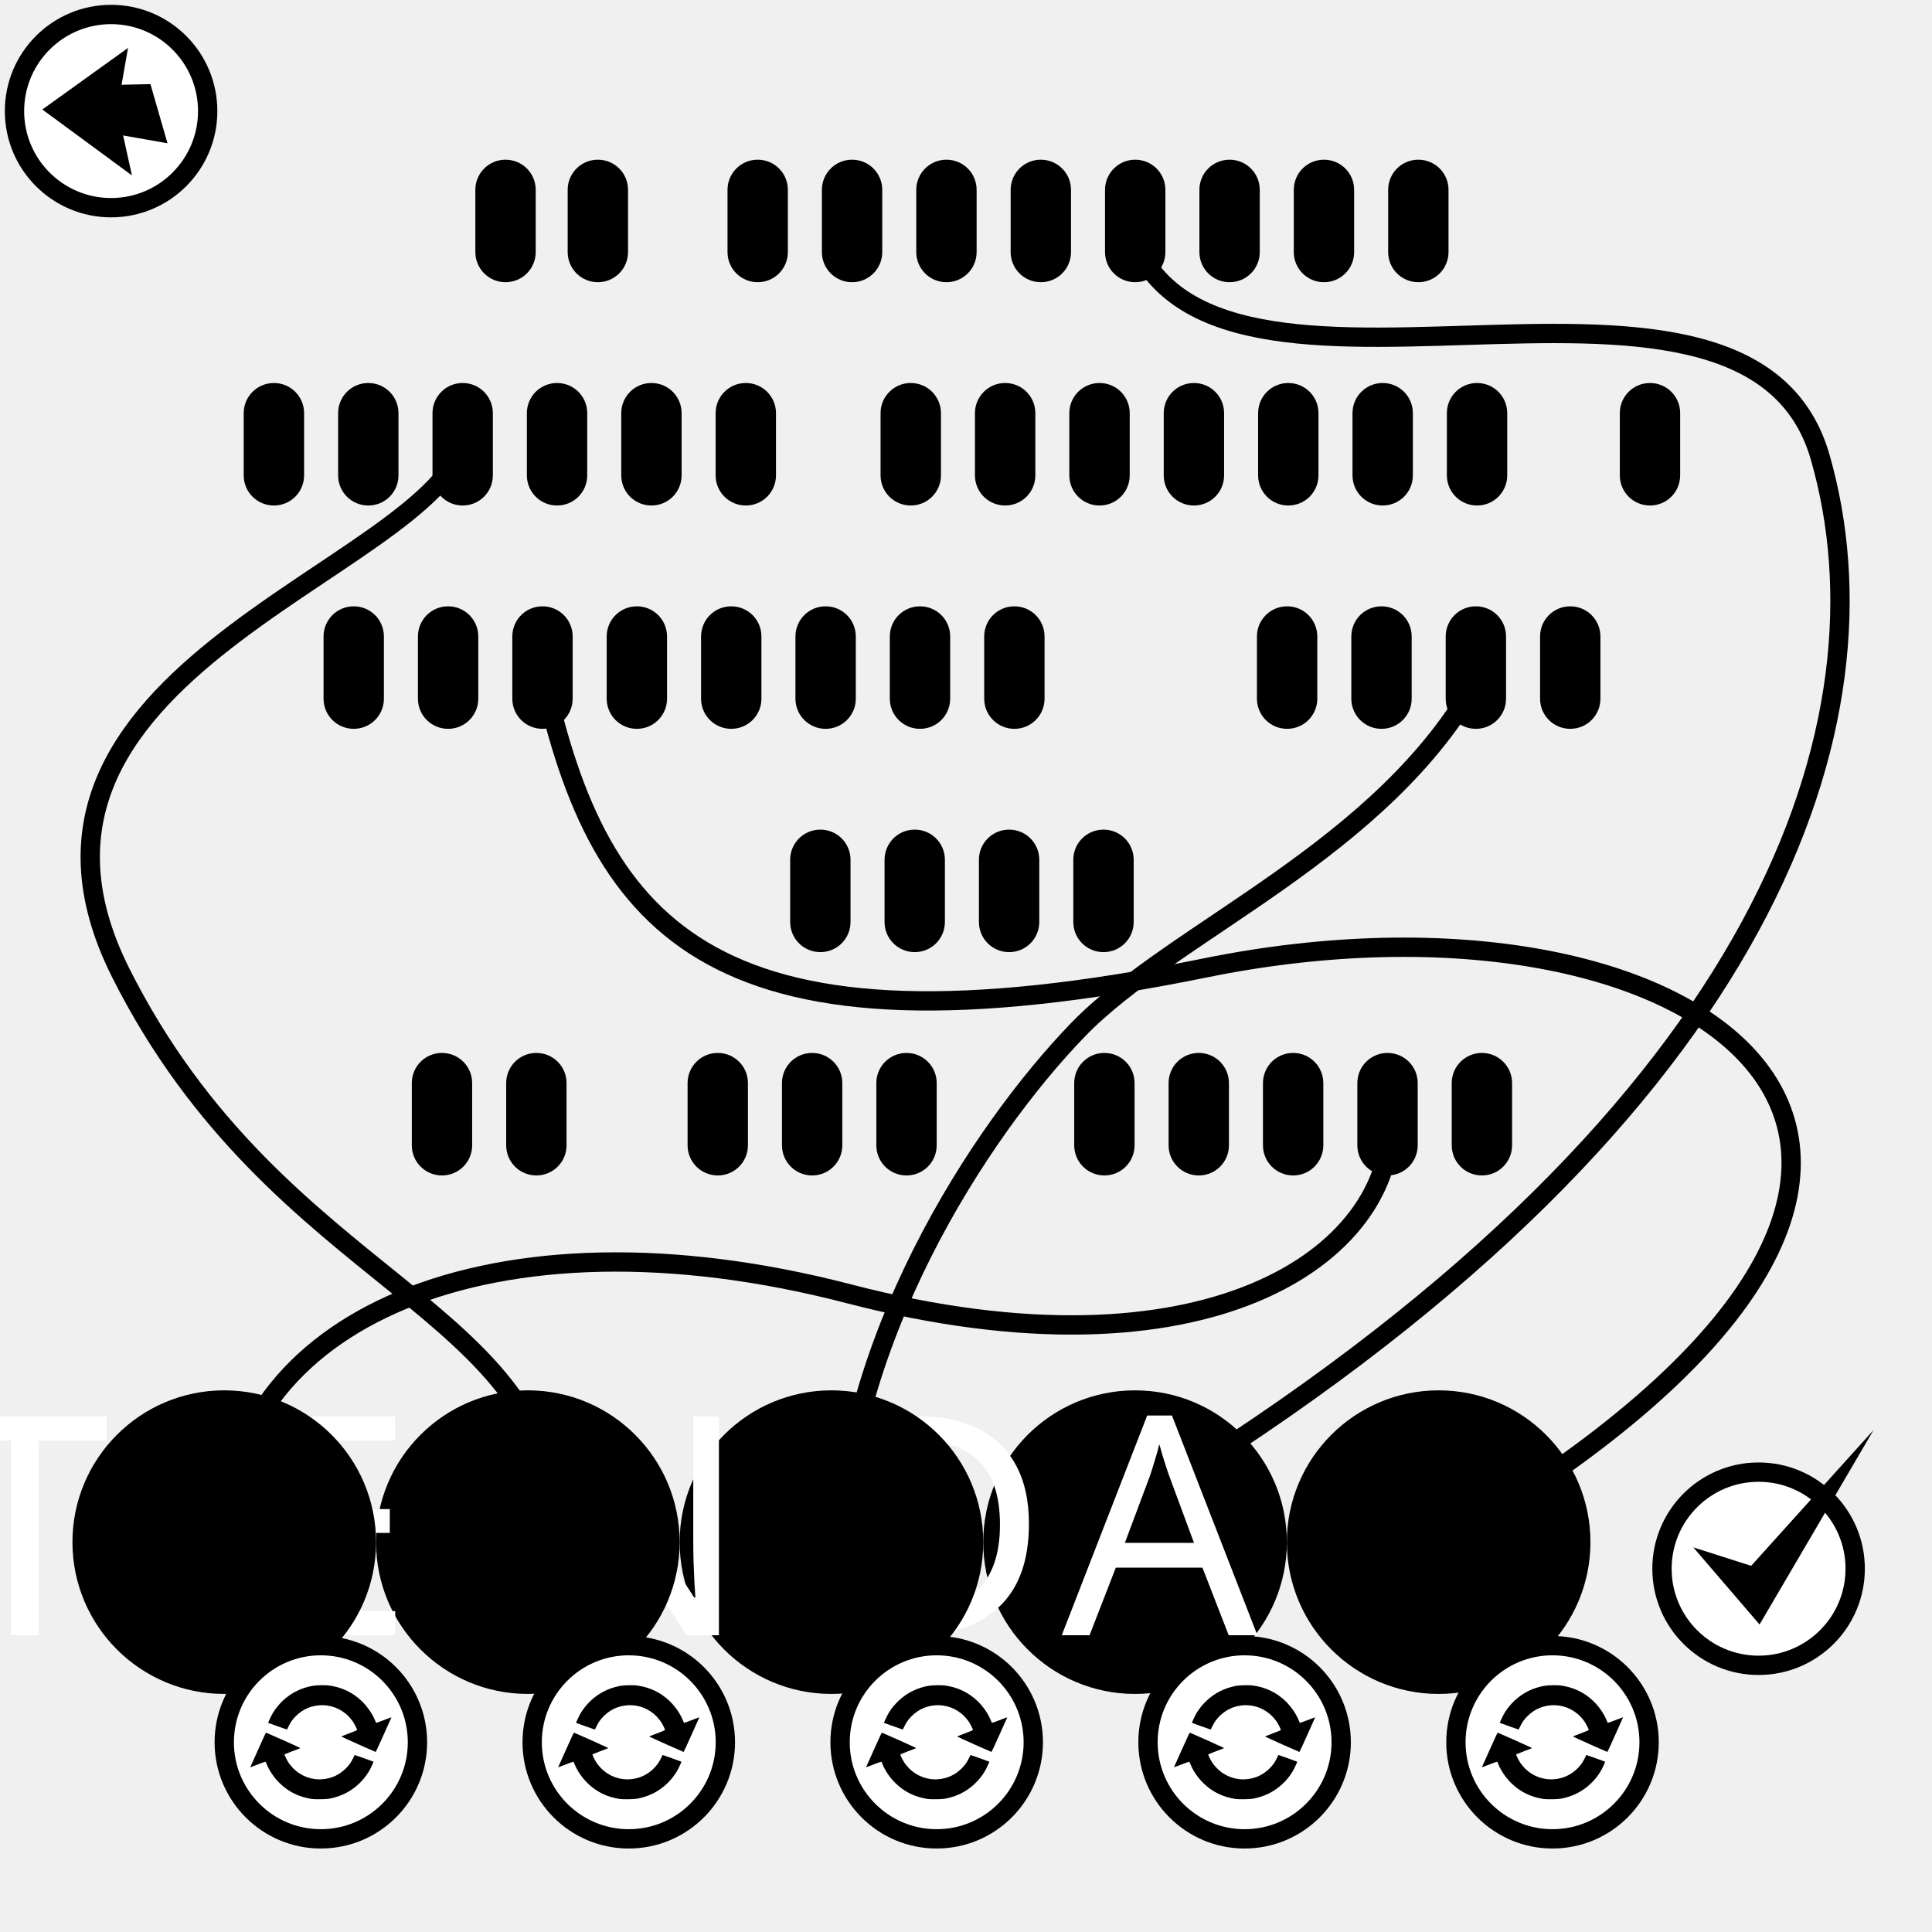
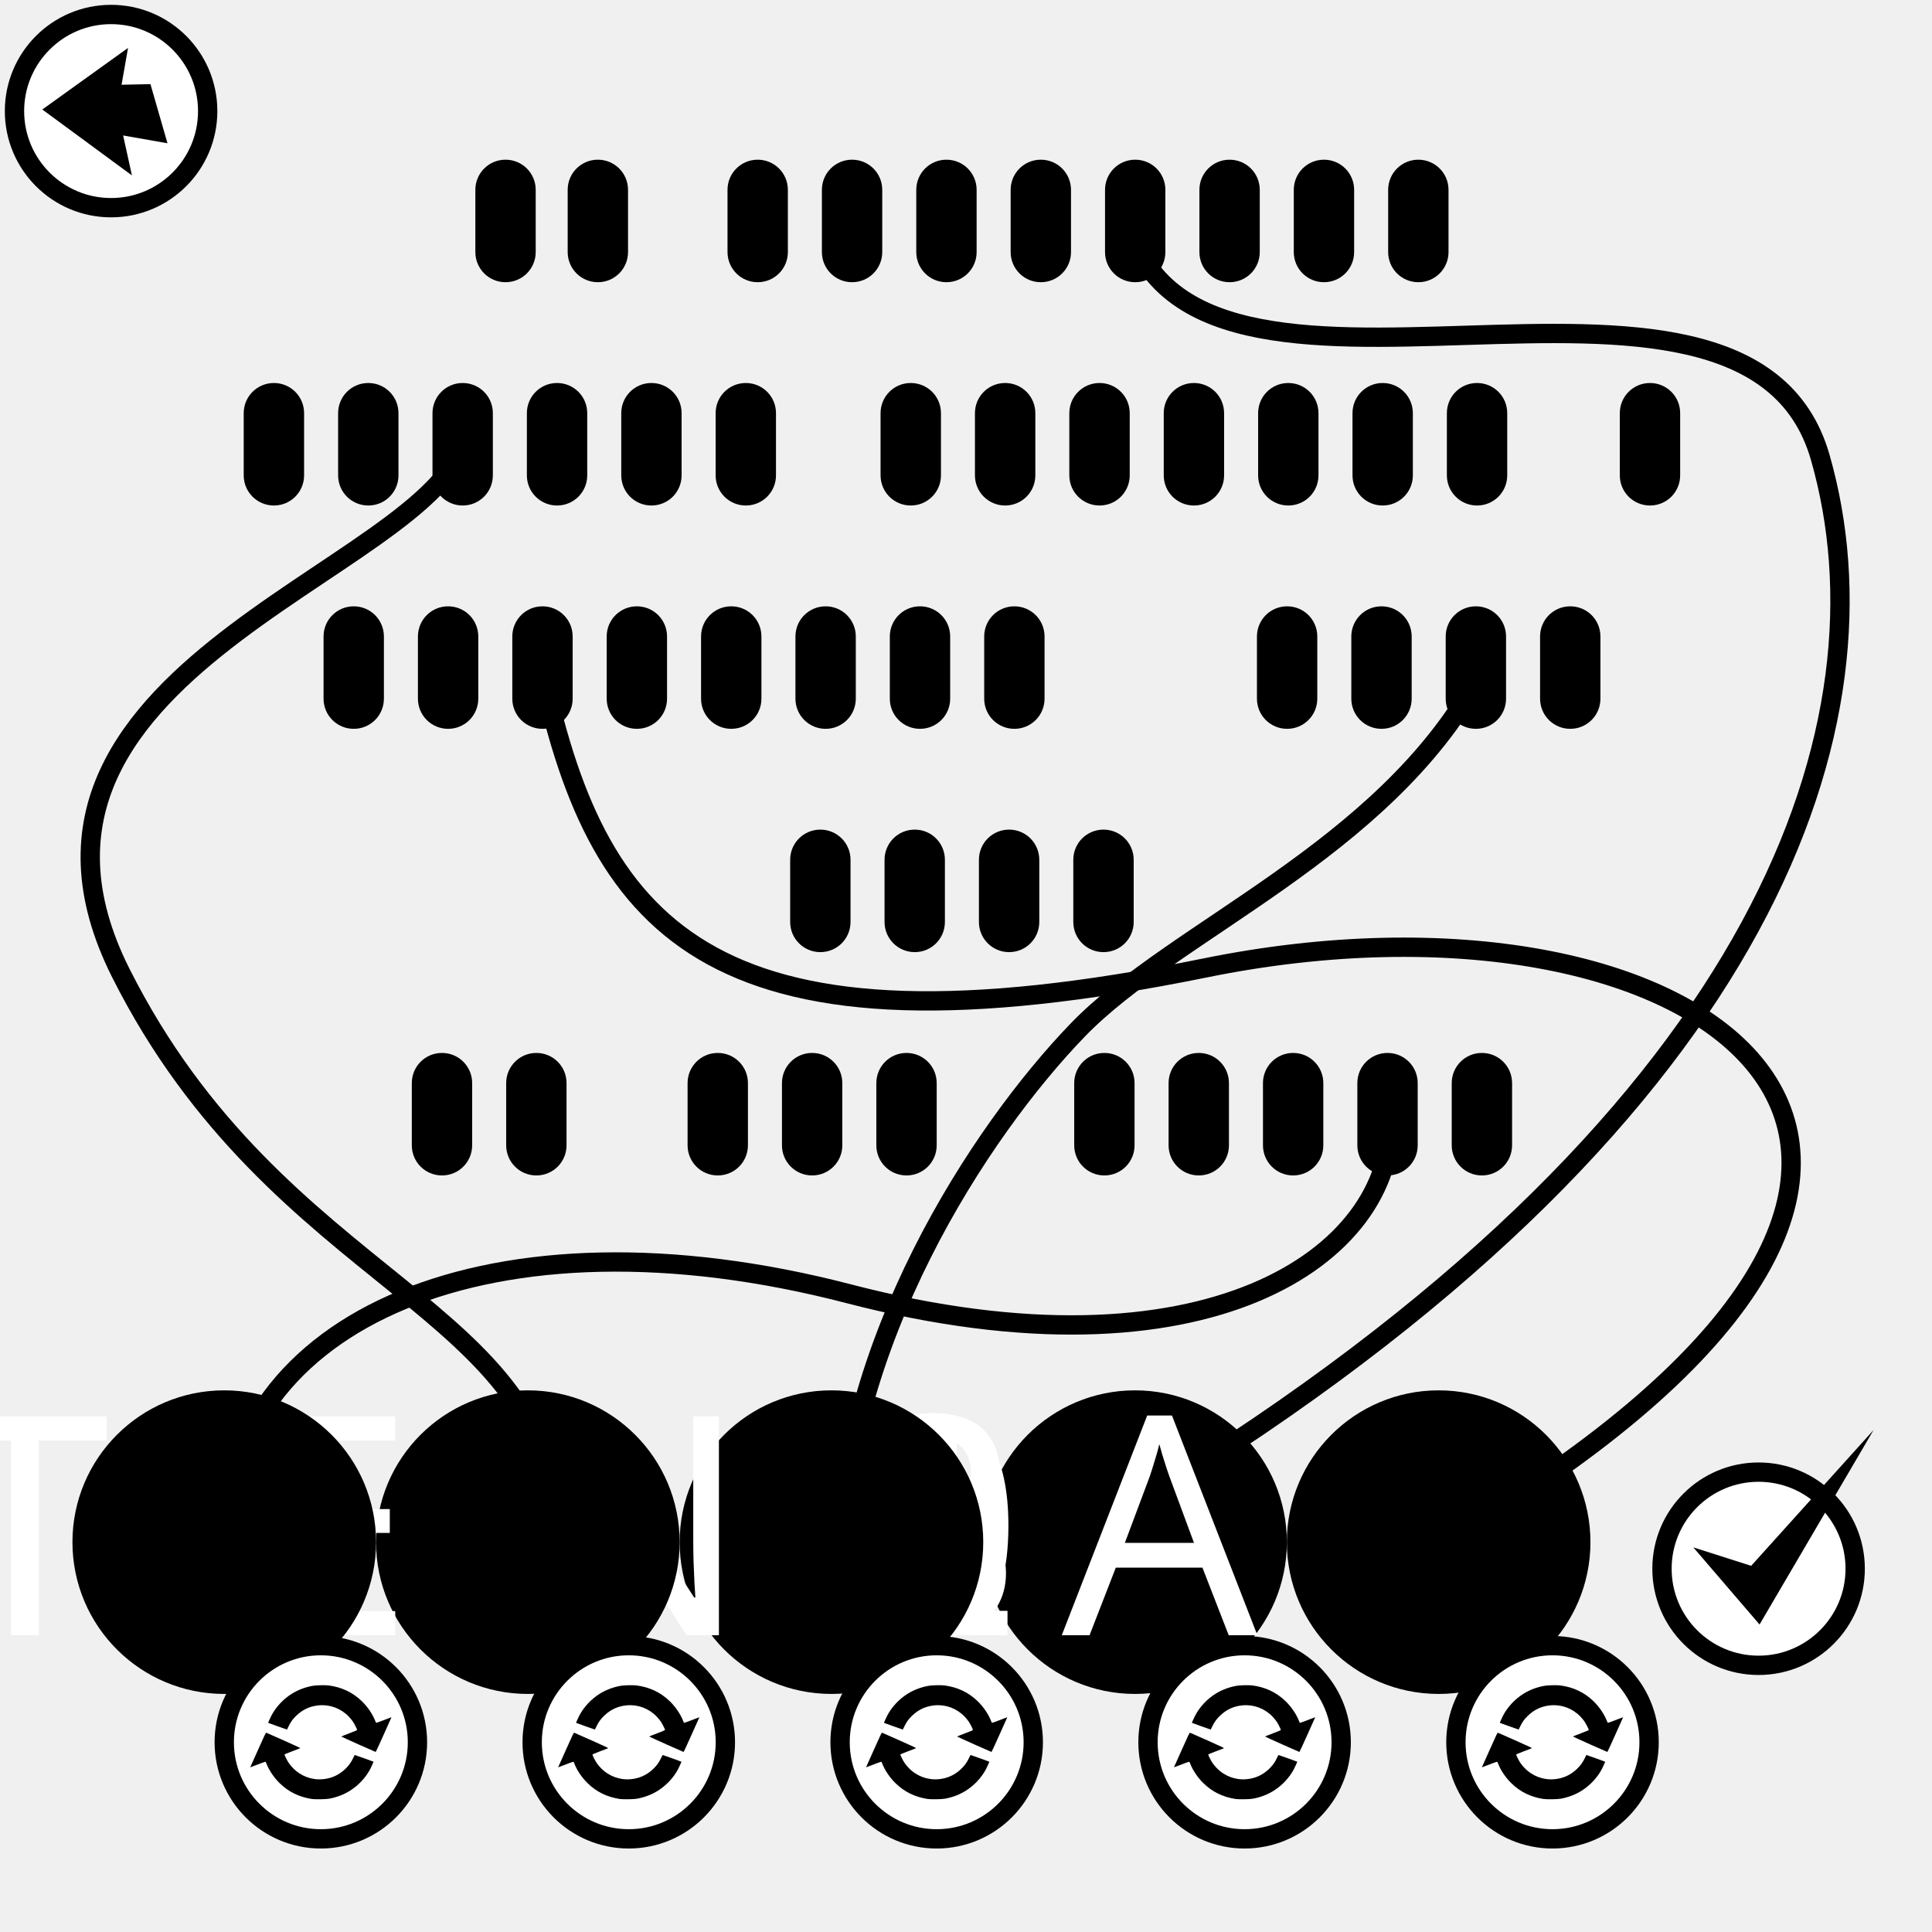
<svg xmlns="http://www.w3.org/2000/svg" viewBox="0 0 100 100" height="25" width="25">
  <g class="item background" id="scritte-e-frecce-6">
    <path style="opacity:1;vector-effect:none;fill:#000000;fill-opacity:1;stroke:none;stroke-width:1.029;stroke-linecap:round;stroke-linejoin:round;stroke-miterlimit:4;stroke-dasharray:none;stroke-dashoffset:0;stroke-opacity:1;paint-order:markers fill stroke" d="m 26.166,8.266 c -0.866,0 -1.562,0.697 -1.562,1.562 v 3.217 c 0,0.866 0.697,1.562 1.562,1.562 0.866,0 1.562,-0.697 1.562,-1.562 V 9.828 c 0,-0.866 -0.697,-1.562 -1.562,-1.562 z m 4.779,0 c -0.866,0 -1.562,0.697 -1.562,1.562 v 3.217 c 10e-7,0.866 0.697,1.562 1.562,1.562 0.866,0 1.562,-0.697 1.562,-1.562 V 9.828 c 0,-0.866 -0.697,-1.562 -1.562,-1.562 z m 8.273,0 c -0.866,0 -1.562,0.697 -1.562,1.562 v 3.217 c 0,0.866 0.697,1.562 1.562,1.562 0.866,0 1.562,-0.697 1.562,-1.562 V 9.828 c 0,-0.866 -0.697,-1.562 -1.562,-1.562 z m 4.885,0 c -0.866,0 -1.562,0.697 -1.562,1.562 v 3.217 c 0,0.866 0.697,1.562 1.562,1.562 0.866,0 1.562,-0.697 1.562,-1.562 V 9.828 c 0,-0.866 -0.697,-1.562 -1.562,-1.562 z m 4.885,0 c -0.866,0 -1.562,0.697 -1.562,1.562 v 3.217 c 0,0.866 0.697,1.562 1.562,1.562 0.866,0 1.562,-0.697 1.562,-1.562 V 9.828 c 0,-0.866 -0.697,-1.562 -1.562,-1.562 z m 4.885,0 c -0.866,0 -1.562,0.697 -1.562,1.562 v 3.217 c 0,0.866 0.697,1.562 1.562,1.562 0.866,0 1.562,-0.697 1.562,-1.562 V 9.828 c 0,-0.866 -0.697,-1.562 -1.562,-1.562 z m 4.885,0 c -0.866,0 -1.562,0.697 -1.562,1.562 v 3.217 c 0,0.866 0.697,1.562 1.562,1.562 0.866,0 1.562,-0.697 1.562,-1.562 V 9.828 c 0,-0.866 -0.697,-1.562 -1.562,-1.562 z m 4.885,0 c -0.866,0 -1.562,0.697 -1.562,1.562 v 3.217 c 0,0.866 0.697,1.562 1.562,1.562 0.866,0 1.562,-0.697 1.562,-1.562 V 9.828 c 0,-0.866 -0.697,-1.562 -1.562,-1.562 z m 4.885,0 c -0.866,0 -1.562,0.697 -1.562,1.562 v 3.217 c 0,0.866 0.697,1.562 1.562,1.562 0.866,0 1.562,-0.697 1.562,-1.562 V 9.828 c 0,-0.866 -0.697,-1.562 -1.562,-1.562 z m 4.885,0 c -0.866,0 -1.562,0.697 -1.562,1.562 v 3.217 c 0,0.866 0.697,1.562 1.562,1.562 0.866,0 1.562,-0.697 1.562,-1.562 V 9.828 c 0,-0.866 -0.697,-1.562 -1.562,-1.562 z M 14.178,19.824 c -0.866,0 -1.564,0.697 -1.564,1.562 v 3.217 c 0,0.866 0.699,1.562 1.564,1.562 0.866,0 1.562,-0.697 1.562,-1.562 v -3.217 c 0,-0.866 -0.697,-1.562 -1.562,-1.562 z m 4.885,0 c -0.866,0 -1.562,0.697 -1.562,1.562 v 3.217 c 0,0.866 0.697,1.562 1.562,1.562 0.866,0 1.562,-0.697 1.562,-1.562 v -3.217 c 0,-0.866 -0.697,-1.562 -1.562,-1.562 z m 4.885,0 c -0.866,0 -1.562,0.697 -1.562,1.562 v 3.217 c 0,0.866 0.697,1.562 1.562,1.562 0.866,0 1.562,-0.697 1.562,-1.562 v -3.217 c 0,-0.866 -0.697,-1.562 -1.562,-1.562 z m 4.885,0 c -0.866,0 -1.562,0.697 -1.562,1.562 v 3.217 c 0,0.866 0.697,1.562 1.562,1.562 0.866,0 1.562,-0.697 1.562,-1.562 v -3.217 c 0,-0.866 -0.697,-1.562 -1.562,-1.562 z m 4.885,0 c -0.866,0 -1.562,0.697 -1.562,1.562 v 3.217 c 0,0.866 0.697,1.562 1.562,1.562 0.866,0 1.562,-0.697 1.562,-1.562 v -3.217 c 0,-0.866 -0.697,-1.562 -1.562,-1.562 z m 4.885,0 c -0.866,0 -1.562,0.697 -1.562,1.562 v 3.217 c 0,0.866 0.697,1.562 1.562,1.562 0.866,0 1.562,-0.697 1.562,-1.562 v -3.217 c 0,-0.866 -0.697,-1.562 -1.562,-1.562 z m 8.537,0 c -0.866,0 -1.562,0.697 -1.562,1.562 v 3.217 c 0,0.866 0.697,1.562 1.562,1.562 0.866,0 1.564,-0.697 1.564,-1.562 v -3.217 c 0,-0.866 -0.699,-1.562 -1.564,-1.562 z m 4.887,0 c -0.866,0 -1.564,0.697 -1.564,1.562 v 3.217 c 0,0.866 0.699,1.562 1.564,1.562 0.866,0 1.562,-0.697 1.562,-1.562 v -3.217 c 0,-0.866 -0.697,-1.562 -1.562,-1.562 z m 4.885,0 c -0.866,0 -1.564,0.697 -1.564,1.562 v 3.217 c 0,0.866 0.699,1.562 1.564,1.562 0.866,0 1.562,-0.697 1.562,-1.562 v -3.217 c 0,-0.866 -0.697,-1.562 -1.562,-1.562 z m 4.885,0 c -0.866,0 -1.562,0.697 -1.562,1.562 v 3.217 c 0,0.866 0.697,1.562 1.562,1.562 0.866,0 1.562,-0.697 1.562,-1.562 v -3.217 c 0,-0.866 -0.697,-1.562 -1.562,-1.562 z m 4.885,0 c -0.866,0 -1.562,0.697 -1.562,1.562 v 3.217 c 0,0.866 0.697,1.562 1.562,1.562 0.866,0 1.562,-0.697 1.562,-1.562 v -3.217 c 0,-0.866 -0.697,-1.562 -1.562,-1.562 z m 4.885,0 c -0.866,0 -1.562,0.697 -1.562,1.562 v 3.217 c 0,0.866 0.697,1.562 1.562,1.562 0.866,0 1.562,-0.697 1.562,-1.562 v -3.217 c 0,-0.866 -0.697,-1.562 -1.562,-1.562 z m 4.885,0 c -0.866,0 -1.562,0.697 -1.562,1.562 v 3.217 c 0,0.866 0.697,1.562 1.562,1.562 0.866,0 1.562,-0.697 1.562,-1.562 v -3.217 c 0,-0.866 -0.697,-1.562 -1.562,-1.562 z m 8.951,0 c -0.866,0 -1.562,0.697 -1.562,1.562 v 3.217 c 0,0.866 0.697,1.562 1.562,1.562 0.866,0 1.562,-0.697 1.562,-1.562 v -3.217 c 0,-0.866 -0.697,-1.562 -1.562,-1.562 z m -67.094,11.559 c -0.866,0 -1.562,0.697 -1.562,1.562 v 3.217 c 0,0.866 0.697,1.562 1.562,1.562 0.866,0 1.562,-0.697 1.562,-1.562 v -3.217 c 0,-0.866 -0.697,-1.562 -1.562,-1.562 z m 4.885,0 c -0.866,0 -1.562,0.697 -1.562,1.562 v 3.217 c 0,0.866 0.697,1.562 1.562,1.562 0.866,0 1.562,-0.697 1.562,-1.562 v -3.217 c 0,-0.866 -0.697,-1.562 -1.562,-1.562 z m 4.885,0 c -0.866,0 -1.562,0.697 -1.562,1.562 v 3.217 c 0,0.866 0.697,1.562 1.562,1.562 0.866,0 1.562,-0.697 1.562,-1.562 v -3.217 c 0,-0.866 -0.697,-1.562 -1.562,-1.562 z m 4.885,0 c -0.866,0 -1.562,0.697 -1.562,1.562 v 3.217 c 0,0.866 0.697,1.562 1.562,1.562 0.866,0 1.562,-0.697 1.562,-1.562 v -3.217 c 0,-0.866 -0.697,-1.562 -1.562,-1.562 z m 4.885,0 c -0.866,0 -1.562,0.697 -1.562,1.562 v 3.217 c 0,0.866 0.697,1.562 1.562,1.562 0.866,0 1.562,-0.697 1.562,-1.562 v -3.217 c 0,-0.866 -0.697,-1.562 -1.562,-1.562 z m 4.885,0 c -0.866,0 -1.562,0.697 -1.562,1.562 v 3.217 c 0,0.866 0.697,1.562 1.562,1.562 0.866,0 1.562,-0.697 1.562,-1.562 v -3.217 c 0,-0.866 -0.697,-1.562 -1.562,-1.562 z m 4.885,0 c -0.866,0 -1.562,0.697 -1.562,1.562 v 3.217 c 0,0.866 0.697,1.562 1.562,1.562 0.866,0 1.562,-0.697 1.562,-1.562 v -3.217 c 0,-0.866 -0.697,-1.562 -1.562,-1.562 z m 4.885,0 c -0.866,0 -1.562,0.697 -1.562,1.562 v 3.217 c 0,0.866 0.697,1.562 1.562,1.562 0.866,0 1.562,-0.697 1.562,-1.562 v -3.217 c 0,-0.866 -0.697,-1.562 -1.562,-1.562 z m 14.117,0 c -0.866,0 -1.562,0.697 -1.562,1.562 v 3.217 c 0,0.866 0.697,1.562 1.562,1.562 0.866,0 1.562,-0.697 1.562,-1.562 v -3.217 c 0,-0.866 -0.697,-1.562 -1.562,-1.562 z m 4.885,0 c -0.866,0 -1.562,0.697 -1.562,1.562 v 3.217 c 0,0.866 0.697,1.562 1.562,1.562 0.866,0 1.562,-0.697 1.562,-1.562 v -3.217 c 0,-0.866 -0.697,-1.562 -1.562,-1.562 z m 4.885,0 c -0.866,0 -1.562,0.697 -1.562,1.562 v 3.217 c 0,0.866 0.697,1.562 1.562,1.562 0.866,0 1.562,-0.697 1.562,-1.562 v -3.217 c 0,-0.866 -0.697,-1.562 -1.562,-1.562 z m 4.885,0 c -0.866,0 -1.562,0.697 -1.562,1.562 v 3.217 c 0,0.866 0.697,1.562 1.562,1.562 0.866,0 1.562,-0.697 1.562,-1.562 v -3.217 c 0,-0.866 -0.697,-1.562 -1.562,-1.562 z M 42.461,42.941 c -0.866,0 -1.562,0.697 -1.562,1.562 v 3.217 c 0,0.866 0.697,1.562 1.562,1.562 0.866,0 1.562,-0.697 1.562,-1.562 v -3.217 c 0,-0.866 -0.697,-1.562 -1.562,-1.562 z m 4.885,0 c -0.866,0 -1.562,0.697 -1.562,1.562 v 3.217 c 0,0.866 0.697,1.562 1.562,1.562 0.866,0 1.562,-0.697 1.562,-1.562 v -3.217 c 0,-0.866 -0.697,-1.562 -1.562,-1.562 z m 4.885,0 c -0.866,0 -1.562,0.697 -1.562,1.562 v 3.217 c 0,0.866 0.697,1.562 1.562,1.562 0.866,0 1.562,-0.697 1.562,-1.562 v -3.217 c 0,-0.866 -0.697,-1.562 -1.562,-1.562 z m 4.885,0 c -0.866,0 -1.562,0.697 -1.562,1.562 v 3.217 c 0,0.866 0.697,1.562 1.562,1.562 0.866,0 1.564,-0.697 1.564,-1.562 v -3.217 c 0,-0.866 -0.699,-1.562 -1.564,-1.562 z M 22.877,54.5 c -0.866,0 -1.562,0.697 -1.562,1.562 v 3.217 c 0,0.866 0.697,1.562 1.562,1.562 0.866,0 1.562,-0.697 1.562,-1.562 V 56.062 c 0,-0.866 -0.697,-1.562 -1.562,-1.562 z m 4.885,0 c -0.866,0 -1.562,0.697 -1.562,1.562 v 3.217 c 0,0.866 0.697,1.562 1.562,1.562 0.866,0 1.562,-0.697 1.562,-1.562 V 56.062 c 0,-0.866 -0.697,-1.562 -1.562,-1.562 z m 9.389,0 c -0.866,0 -1.562,0.697 -1.562,1.562 v 3.217 c 0,0.866 0.697,1.562 1.562,1.562 0.866,0 1.562,-0.697 1.562,-1.562 V 56.062 c 0,-0.866 -0.697,-1.562 -1.562,-1.562 z m 4.885,0 c -0.866,0 -1.562,0.697 -1.562,1.562 v 3.217 c 0,0.866 0.697,1.562 1.562,1.562 0.866,0 1.562,-0.697 1.562,-1.562 V 56.062 c 0,-0.866 -0.697,-1.562 -1.562,-1.562 z m 4.885,0 c -0.866,0 -1.562,0.697 -1.562,1.562 v 3.217 c 0,0.866 0.697,1.562 1.562,1.562 0.866,0 1.562,-0.697 1.562,-1.562 V 56.062 c 0,-0.866 -0.697,-1.562 -1.562,-1.562 z m 10.242,0 c -0.866,0 -1.562,0.697 -1.562,1.562 v 3.217 c 0,0.866 0.697,1.562 1.562,1.562 0.866,0 1.562,-0.697 1.562,-1.562 V 56.062 c 0,-0.866 -0.697,-1.562 -1.562,-1.562 z m 4.885,0 c -0.866,0 -1.562,0.697 -1.562,1.562 v 3.217 c 0,0.866 0.697,1.562 1.562,1.562 0.866,0 1.562,-0.697 1.562,-1.562 V 56.062 c 0,-0.866 -0.697,-1.562 -1.562,-1.562 z m 4.885,0 c -0.866,0 -1.562,0.697 -1.562,1.562 v 3.217 c 0,0.866 0.697,1.562 1.562,1.562 0.866,0 1.562,-0.697 1.562,-1.562 V 56.062 c 0,-0.866 -0.697,-1.562 -1.562,-1.562 z m 4.885,0 c -0.866,0 -1.562,0.697 -1.562,1.562 v 3.217 c 0,0.866 0.697,1.562 1.562,1.562 0.866,0 1.562,-0.697 1.562,-1.562 V 56.062 c 0,-0.866 -0.697,-1.562 -1.562,-1.562 z m 4.885,0 c -0.866,0 -1.562,0.697 -1.562,1.562 v 3.217 c 0,0.866 0.697,1.562 1.562,1.562 0.866,0 1.562,-0.697 1.562,-1.562 V 56.062 c 0,-0.866 -0.697,-1.562 -1.562,-1.562 z" id="rect1869-3" />
    <path style="fill:none;stroke:#000000;stroke-width:1px;stroke-linecap:butt;stroke-linejoin:miter;stroke-opacity:1" d="M 11.607,80 C 11.577,68.255 25.504,62.173 43.929,66.964 62.353,71.756 72.218,65.039 71.964,57.857" id="path2216-8" />
    <path id="path2218-5" d="M 28.75,79.286 C 28.72,67.541 14.432,66.637 6.25,50.357 -1.932,34.077 24.361,29.146 24.107,21.964" style="fill:none;stroke:#000000;stroke-width:1px;stroke-linecap:butt;stroke-linejoin:miter;stroke-opacity:1" />
    <path id="path2218-6-5" d="M 43.464,81.347 C 43.434,69.603 50.754,58.52 55.786,53.312 60.818,48.103 71.575,44.065 76.5,35.097" style="display:inline;fill:none;stroke:#000000;stroke-width:1px;stroke-linecap:butt;stroke-linejoin:miter;stroke-opacity:1" />
    <path style="display:inline;fill:none;stroke:#000000;stroke-width:1px;stroke-linecap:butt;stroke-linejoin:miter;stroke-opacity:1" d="M 61,76.526 C 91.684,57.281 98.111,37.27 94.214,23.669 90.318,10.068 61.254,24.601 58.321,11.169" id="path2235-01" />
    <path id="path2237-2" d="M 77.214,78.312 C 107.898,59.067 87.718,44.949 62.393,50.097 37.068,55.246 31.04,48.351 28.107,34.919" style="display:inline;fill:none;stroke:#000000;stroke-width:1px;stroke-linecap:butt;stroke-linejoin:miter;stroke-opacity:1" />
  </g>
  <g class="item button-done" id="g4695-6">
    <circle style="opacity:1;vector-effect:none;fill:#ffffff;fill-opacity:1;stroke:#000000;stroke-width:1;stroke-linecap:round;stroke-linejoin:round;stroke-miterlimit:4;stroke-dasharray:none;stroke-dashoffset:0;stroke-opacity:1;paint-order:markers fill stroke" id="circle8551-5-6-4" cx="91.024" cy="81.197" r="5" />
    <path style="display:inline;fill:#000000;stroke:none;stroke-width:0.687px;stroke-linecap:butt;stroke-linejoin:miter;stroke-opacity:1" d="m 87.646,80.092 2.994,0.955 6.336,-7.03 -5.902,10.067 z" id="path8659-7-8" />
  </g>
  <g class="item identikit" id="g2309-5">
    <circle style="opacity:1;vector-effect:none;fill:#000000;fill-opacity:1;stroke:none;stroke-width:2;stroke-linecap:round;stroke-linejoin:round;stroke-miterlimit:4;stroke-dasharray:none;stroke-dashoffset:0;stroke-opacity:1;paint-order:markers fill stroke" id="circle2137-6" cx="58.75" cy="79.821" r="7.857" />
-     <text id="text2198-2" y="84.643" x="58.75" style="font-style:normal;font-variant:normal;font-weight:normal;font-stretch:normal;font-size:15.864px;line-height:1.25;font-family:'AR JULIAN';-inkscape-font-specification:'AR JULIAN, Normal';font-variant-ligatures:normal;font-variant-caps:normal;font-variant-numeric:normal;font-feature-settings:normal;text-align:center;letter-spacing:0px;word-spacing:0px;writing-mode:lr-tb;text-anchor:middle;fill:#ffffff;fill-opacity:1;stroke:none;stroke-width:0.595" xml:space="preserve">
-       <tspan style="fill:#ffffff;stroke-width:0.595" y="84.643" x="58.75" id="tspan2196-5">D</tspan>
+     <text class="option" y="84.643" x="58.75" style="font-style:normal;font-variant:normal;font-weight:normal;font-stretch:normal;font-size:15.864px;line-height:1.25;font-family:'AR JULIAN';-inkscape-font-specification:'AR JULIAN, Normal';font-variant-ligatures:normal;font-variant-caps:normal;font-variant-numeric:normal;font-feature-settings:normal;text-align:center;letter-spacing:0px;word-spacing:0px;writing-mode:lr-tb;text-anchor:middle;fill:#ffffff;fill-opacity:1;stroke:none;stroke-width:0.595" xml:space="preserve">
+       <tspan style="fill:#ffffff;stroke-width:0.595" y="84.643" x="58.75" id="tspan2196-5">0</tspan>
+     </text>
+     <text class="option correct" y="84.643" x="58.75" style="font-style:normal;font-variant:normal;font-weight:normal;font-stretch:normal;font-size:15.864px;line-height:1.25;font-family:'AR JULIAN';-inkscape-font-specification:'AR JULIAN, Normal';font-variant-ligatures:normal;font-variant-caps:normal;font-variant-numeric:normal;font-feature-settings:normal;text-align:center;letter-spacing:0px;word-spacing:0px;writing-mode:lr-tb;text-anchor:middle;fill:#ffffff;fill-opacity:1;stroke:none;stroke-width:0.595" xml:space="preserve">
+       <tspan style="fill:#ffffff;stroke-width:0.595" y="84.643" x="58.75" id="tspan2196-5">1</tspan>
+     </text>
+     <text class="option" y="84.643" x="58.75" style="font-style:normal;font-variant:normal;font-weight:normal;font-stretch:normal;font-size:15.864px;line-height:1.25;font-family:'AR JULIAN';-inkscape-font-specification:'AR JULIAN, Normal';font-variant-ligatures:normal;font-variant-caps:normal;font-variant-numeric:normal;font-feature-settings:normal;text-align:center;letter-spacing:0px;word-spacing:0px;writing-mode:lr-tb;text-anchor:middle;fill:#ffffff;fill-opacity:1;stroke:none;stroke-width:0.595" xml:space="preserve">
+       <tspan style="fill:#ffffff;stroke-width:0.595" y="84.643" x="58.75" id="tspan2196-5">2</tspan>
+     </text>
+     <text class="option" y="84.643" x="58.75" style="font-style:normal;font-variant:normal;font-weight:normal;font-stretch:normal;font-size:15.864px;line-height:1.25;font-family:'AR JULIAN';-inkscape-font-specification:'AR JULIAN, Normal';font-variant-ligatures:normal;font-variant-caps:normal;font-variant-numeric:normal;font-feature-settings:normal;text-align:center;letter-spacing:0px;word-spacing:0px;writing-mode:lr-tb;text-anchor:middle;fill:#ffffff;fill-opacity:1;stroke:none;stroke-width:0.595" xml:space="preserve">
+       <tspan style="fill:#ffffff;stroke-width:0.595" y="84.643" x="58.75" id="tspan2196-5">3</tspan>
    </text>
    <g id="switch-button-7-2" style="display:inline" transform="translate(-29.71799,79.02574)">
      <circle r="5" cy="11.153" cx="94.138" id="circle8551-9-6" style="opacity:1;vector-effect:none;fill:#ffffff;fill-opacity:1;stroke:#000000;stroke-width:1;stroke-linecap:round;stroke-linejoin:round;stroke-miterlimit:4;stroke-dasharray:none;stroke-dashoffset:0;stroke-opacity:1;paint-order:markers fill stroke" />
      <path style="fill:#000000;stroke-width:0.014" d="m 93.68,14.091 c -0.667,-0.103 -1.207,-0.366 -1.669,-0.815 -0.294,-0.285 -0.555,-0.67 -0.688,-1.015 -0.018,-0.047 -0.038,-0.091 -0.044,-0.098 -0.009,-0.01 -0.276,0.086 -0.732,0.264 -0.064,0.025 -0.068,0.025 -0.056,0.002 0.007,-0.014 0.188,-0.419 0.403,-0.901 0.354,-0.794 0.393,-0.875 0.42,-0.868 0.016,0.004 0.424,0.184 0.907,0.4 0.827,0.37 0.875,0.393 0.836,0.408 -0.023,0.009 -0.214,0.081 -0.424,0.161 -0.346,0.132 -0.381,0.148 -0.374,0.174 0.022,0.076 0.143,0.31 0.215,0.418 0.044,0.067 0.141,0.184 0.214,0.26 0.404,0.421 0.968,0.635 1.541,0.585 0.46,-0.04 0.844,-0.215 1.177,-0.534 0.177,-0.171 0.286,-0.319 0.392,-0.536 0.048,-0.098 0.089,-0.181 0.091,-0.184 0.003,-0.004 0.963,0.338 0.973,0.347 0.007,0.006 -0.098,0.243 -0.163,0.369 -0.234,0.454 -0.63,0.875 -1.079,1.149 -0.318,0.194 -0.663,0.325 -1.054,0.398 -0.166,0.031 -0.719,0.04 -0.886,0.015 z m 2.396,-2.832 c -0.485,-0.217 -0.882,-0.398 -0.882,-0.403 1.08e-4,-0.005 0.187,-0.079 0.414,-0.166 0.376,-0.143 0.413,-0.159 0.405,-0.186 -0.022,-0.076 -0.143,-0.31 -0.215,-0.419 C 95.755,10.019 95.659,9.903 95.586,9.826 95.182,9.406 94.618,9.191 94.045,9.241 93.586,9.281 93.201,9.456 92.868,9.776 92.691,9.946 92.582,10.095 92.476,10.312 c -0.048,0.098 -0.089,0.181 -0.091,0.184 -0.003,0.004 -0.963,-0.338 -0.973,-0.347 -0.007,-0.006 0.098,-0.243 0.163,-0.369 0.234,-0.454 0.63,-0.875 1.079,-1.149 0.322,-0.196 0.67,-0.327 1.062,-0.399 0.167,-0.031 0.645,-0.043 0.816,-0.021 0.682,0.088 1.255,0.359 1.732,0.822 0.294,0.285 0.555,0.67 0.688,1.015 0.018,0.047 0.038,0.091 0.044,0.098 0.009,0.01 0.276,-0.086 0.732,-0.264 0.064,-0.025 0.068,-0.025 0.056,-0.002 -0.007,0.014 -0.188,0.419 -0.403,0.9 -0.215,0.481 -0.397,0.875 -0.406,0.875 -0.009,-1.85e-4 -0.412,-0.178 -0.898,-0.395 z" id="path8564-6-9" />
    </g>
  </g>
  <g class="item identikit" id="g2315-1">
    <g id="g4913-3">
      <circle style="opacity:1;vector-effect:none;fill:#000000;fill-opacity:1;stroke:none;stroke-width:2;stroke-linecap:round;stroke-linejoin:round;stroke-miterlimit:4;stroke-dasharray:none;stroke-dashoffset:0;stroke-opacity:1;paint-order:markers fill stroke" id="circle2139-3" cx="74.464" cy="79.821" r="7.857" />
      <text id="text2202-15" y="84.643" x="74.464" style="font-style:normal;font-variant:normal;font-weight:normal;font-stretch:normal;font-size:15.864px;line-height:1.25;font-family:'AR JULIAN';-inkscape-font-specification:'AR JULIAN, Normal';font-variant-ligatures:normal;font-variant-caps:normal;font-variant-numeric:normal;font-feature-settings:normal;text-align:center;letter-spacing:0px;word-spacing:0px;writing-mode:lr-tb;text-anchor:middle;fill:#ffffff;fill-opacity:1;stroke:none;stroke-width:0.595" xml:space="preserve">
        <tspan style="fill:#ffffff;stroke-width:0.595" y="84.643" x="74.464" id="tspan2200-2">A</tspan>
      </text>
      <g id="g4725-69" style="display:inline" transform="translate(-13.78048,79.02574)">
        <circle r="5" cy="11.153" cx="94.138" id="circle4721-44" style="opacity:1;vector-effect:none;fill:#ffffff;fill-opacity:1;stroke:#000000;stroke-width:1;stroke-linecap:round;stroke-linejoin:round;stroke-miterlimit:4;stroke-dasharray:none;stroke-dashoffset:0;stroke-opacity:1;paint-order:markers fill stroke" />
        <path style="fill:#000000;stroke-width:0.014" d="m 93.68,14.091 c -0.667,-0.103 -1.207,-0.366 -1.669,-0.815 -0.294,-0.285 -0.555,-0.67 -0.688,-1.015 -0.018,-0.047 -0.038,-0.091 -0.044,-0.098 -0.009,-0.01 -0.276,0.086 -0.732,0.264 -0.064,0.025 -0.068,0.025 -0.056,0.002 0.007,-0.014 0.188,-0.419 0.403,-0.901 0.354,-0.794 0.393,-0.875 0.42,-0.868 0.016,0.004 0.424,0.184 0.907,0.4 0.827,0.37 0.875,0.393 0.836,0.408 -0.023,0.009 -0.214,0.081 -0.424,0.161 -0.346,0.132 -0.381,0.148 -0.374,0.174 0.022,0.076 0.143,0.31 0.215,0.418 0.044,0.067 0.141,0.184 0.214,0.26 0.404,0.421 0.968,0.635 1.541,0.585 0.46,-0.04 0.844,-0.215 1.177,-0.534 0.177,-0.171 0.286,-0.319 0.392,-0.536 0.048,-0.098 0.089,-0.181 0.091,-0.184 0.003,-0.004 0.963,0.338 0.973,0.347 0.007,0.006 -0.098,0.243 -0.163,0.369 -0.234,0.454 -0.63,0.875 -1.079,1.149 -0.318,0.194 -0.663,0.325 -1.054,0.398 -0.166,0.031 -0.719,0.04 -0.886,0.015 z m 2.396,-2.832 c -0.485,-0.217 -0.882,-0.398 -0.882,-0.403 1.08e-4,-0.005 0.187,-0.079 0.414,-0.166 0.376,-0.143 0.413,-0.159 0.405,-0.186 -0.022,-0.076 -0.143,-0.31 -0.215,-0.419 C 95.755,10.019 95.659,9.903 95.586,9.826 95.182,9.406 94.618,9.191 94.045,9.241 93.586,9.281 93.201,9.456 92.868,9.776 92.691,9.946 92.582,10.095 92.476,10.312 c -0.048,0.098 -0.089,0.181 -0.091,0.184 -0.003,0.004 -0.963,-0.338 -0.973,-0.347 -0.007,-0.006 0.098,-0.243 0.163,-0.369 0.234,-0.454 0.63,-0.875 1.079,-1.149 0.322,-0.196 0.67,-0.327 1.062,-0.399 0.167,-0.031 0.645,-0.043 0.816,-0.021 0.682,0.088 1.255,0.359 1.732,0.822 0.294,0.285 0.555,0.67 0.688,1.015 0.018,0.047 0.038,0.091 0.044,0.098 0.009,0.01 0.276,-0.086 0.732,-0.264 0.064,-0.025 0.068,-0.025 0.056,-0.002 -0.007,0.014 -0.188,0.419 -0.403,0.9 -0.215,0.481 -0.397,0.875 -0.406,0.875 -0.009,-1.85e-4 -0.412,-0.178 -0.898,-0.395 z" id="path4723-6" />
      </g>
    </g>
  </g>
  <g class="item identikit" id="g2295-0">
    <circle r="7.857" cy="79.821" cx="43.036" id="circle2135-74" style="opacity:1;vector-effect:none;fill:#000000;fill-opacity:1;stroke:none;stroke-width:2;stroke-linecap:round;stroke-linejoin:round;stroke-miterlimit:4;stroke-dasharray:none;stroke-dashoffset:0;stroke-opacity:1;paint-order:markers fill stroke" />
    <text xml:space="preserve" style="font-style:normal;font-variant:normal;font-weight:normal;font-stretch:normal;font-size:15.864px;line-height:1.25;font-family:'AR JULIAN';-inkscape-font-specification:'AR JULIAN, Normal';font-variant-ligatures:normal;font-variant-caps:normal;font-variant-numeric:normal;font-feature-settings:normal;text-align:center;letter-spacing:0px;word-spacing:0px;writing-mode:lr-tb;text-anchor:middle;fill:#ffffff;fill-opacity:1;stroke:none;stroke-width:0.595" x="43.036" y="84.643" id="text2206-3">
      <tspan id="tspan2204-7" x="43.036" y="84.643" style="fill:#ffffff;stroke-width:0.595">N</tspan>
    </text>
    <g transform="translate(-45.65549,79.02574)" style="display:inline" id="g4731-9">
      <circle style="opacity:1;vector-effect:none;fill:#ffffff;fill-opacity:1;stroke:#000000;stroke-width:1;stroke-linecap:round;stroke-linejoin:round;stroke-miterlimit:4;stroke-dasharray:none;stroke-dashoffset:0;stroke-opacity:1;paint-order:markers fill stroke" id="circle4727-0" cx="94.138" cy="11.153" r="5" />
      <path id="path4729-0" d="m 93.68,14.091 c -0.667,-0.103 -1.207,-0.366 -1.669,-0.815 -0.294,-0.285 -0.555,-0.67 -0.688,-1.015 -0.018,-0.047 -0.038,-0.091 -0.044,-0.098 -0.009,-0.01 -0.276,0.086 -0.732,0.264 -0.064,0.025 -0.068,0.025 -0.056,0.002 0.007,-0.014 0.188,-0.419 0.403,-0.901 0.354,-0.794 0.393,-0.875 0.42,-0.868 0.016,0.004 0.424,0.184 0.907,0.4 0.827,0.37 0.875,0.393 0.836,0.408 -0.023,0.009 -0.214,0.081 -0.424,0.161 -0.346,0.132 -0.381,0.148 -0.374,0.174 0.022,0.076 0.143,0.31 0.215,0.418 0.044,0.067 0.141,0.184 0.214,0.26 0.404,0.421 0.968,0.635 1.541,0.585 0.46,-0.04 0.844,-0.215 1.177,-0.534 0.177,-0.171 0.286,-0.319 0.392,-0.536 0.048,-0.098 0.089,-0.181 0.091,-0.184 0.003,-0.004 0.963,0.338 0.973,0.347 0.007,0.006 -0.098,0.243 -0.163,0.369 -0.234,0.454 -0.63,0.875 -1.079,1.149 -0.318,0.194 -0.663,0.325 -1.054,0.398 -0.166,0.031 -0.719,0.04 -0.886,0.015 z m 2.396,-2.832 c -0.485,-0.217 -0.882,-0.398 -0.882,-0.403 1.08e-4,-0.005 0.187,-0.079 0.414,-0.166 0.376,-0.143 0.413,-0.159 0.405,-0.186 -0.022,-0.076 -0.143,-0.31 -0.215,-0.419 C 95.755,10.019 95.659,9.903 95.586,9.826 95.182,9.406 94.618,9.191 94.045,9.241 93.586,9.281 93.201,9.456 92.868,9.776 92.691,9.946 92.582,10.095 92.476,10.312 c -0.048,0.098 -0.089,0.181 -0.091,0.184 -0.003,0.004 -0.963,-0.338 -0.973,-0.347 -0.007,-0.006 0.098,-0.243 0.163,-0.369 0.234,-0.454 0.63,-0.875 1.079,-1.149 0.322,-0.196 0.67,-0.327 1.062,-0.399 0.167,-0.031 0.645,-0.043 0.816,-0.021 0.682,0.088 1.255,0.359 1.732,0.822 0.294,0.285 0.555,0.67 0.688,1.015 0.018,0.047 0.038,0.091 0.044,0.098 0.009,0.01 0.276,-0.086 0.732,-0.264 0.064,-0.025 0.068,-0.025 0.056,-0.002 -0.007,0.014 -0.188,0.419 -0.403,0.9 -0.215,0.481 -0.397,0.875 -0.406,0.875 -0.009,-1.85e-4 -0.412,-0.178 -0.898,-0.395 z" style="fill:#000000;stroke-width:0.014" />
    </g>
  </g>
  <g class="item identikit" id="g2289-2">
    <circle style="opacity:1;vector-effect:none;fill:#000000;fill-opacity:1;stroke:none;stroke-width:2;stroke-linecap:round;stroke-linejoin:round;stroke-miterlimit:4;stroke-dasharray:none;stroke-dashoffset:0;stroke-opacity:1;paint-order:markers fill stroke" id="circle2133-2" cx="27.321" cy="79.821" r="7.857" />
    <text id="text2210-6" y="84.643" x="27.321" style="font-style:normal;font-variant:normal;font-weight:normal;font-stretch:normal;font-size:15.864px;line-height:1.25;font-family:'AR JULIAN';-inkscape-font-specification:'AR JULIAN, Normal';font-variant-ligatures:normal;font-variant-caps:normal;font-variant-numeric:normal;font-feature-settings:normal;text-align:center;letter-spacing:0px;word-spacing:0px;writing-mode:lr-tb;text-anchor:middle;fill:#ffffff;fill-opacity:1;stroke:none;stroke-width:0.595" xml:space="preserve">
      <tspan style="fill:#ffffff;stroke-width:0.595" y="84.643" x="27.321" id="tspan2208-9">E</tspan>
    </text>
    <g id="g4737-0" style="display:inline" transform="translate(-61.59298,79.02574)">
      <circle r="5" cy="11.153" cx="94.138" id="circle4733-3" style="opacity:1;vector-effect:none;fill:#ffffff;fill-opacity:1;stroke:#000000;stroke-width:1;stroke-linecap:round;stroke-linejoin:round;stroke-miterlimit:4;stroke-dasharray:none;stroke-dashoffset:0;stroke-opacity:1;paint-order:markers fill stroke" />
      <path style="fill:#000000;stroke-width:0.014" d="m 93.68,14.091 c -0.667,-0.103 -1.207,-0.366 -1.669,-0.815 -0.294,-0.285 -0.555,-0.67 -0.688,-1.015 -0.018,-0.047 -0.038,-0.091 -0.044,-0.098 -0.009,-0.01 -0.276,0.086 -0.732,0.264 -0.064,0.025 -0.068,0.025 -0.056,0.002 0.007,-0.014 0.188,-0.419 0.403,-0.901 0.354,-0.794 0.393,-0.875 0.42,-0.868 0.016,0.004 0.424,0.184 0.907,0.4 0.827,0.37 0.875,0.393 0.836,0.408 -0.023,0.009 -0.214,0.081 -0.424,0.161 -0.346,0.132 -0.381,0.148 -0.374,0.174 0.022,0.076 0.143,0.31 0.215,0.418 0.044,0.067 0.141,0.184 0.214,0.26 0.404,0.421 0.968,0.635 1.541,0.585 0.46,-0.04 0.844,-0.215 1.177,-0.534 0.177,-0.171 0.286,-0.319 0.392,-0.536 0.048,-0.098 0.089,-0.181 0.091,-0.184 0.003,-0.004 0.963,0.338 0.973,0.347 0.007,0.006 -0.098,0.243 -0.163,0.369 -0.234,0.454 -0.63,0.875 -1.079,1.149 -0.318,0.194 -0.663,0.325 -1.054,0.398 -0.166,0.031 -0.719,0.04 -0.886,0.015 z m 2.396,-2.832 c -0.485,-0.217 -0.882,-0.398 -0.882,-0.403 1.08e-4,-0.005 0.187,-0.079 0.414,-0.166 0.376,-0.143 0.413,-0.159 0.405,-0.186 -0.022,-0.076 -0.143,-0.31 -0.215,-0.419 C 95.755,10.019 95.659,9.903 95.586,9.826 95.182,9.406 94.618,9.191 94.045,9.241 93.586,9.281 93.201,9.456 92.868,9.776 92.691,9.946 92.582,10.095 92.476,10.312 c -0.048,0.098 -0.089,0.181 -0.091,0.184 -0.003,0.004 -0.963,-0.338 -0.973,-0.347 -0.007,-0.006 0.098,-0.243 0.163,-0.369 0.234,-0.454 0.63,-0.875 1.079,-1.149 0.322,-0.196 0.67,-0.327 1.062,-0.399 0.167,-0.031 0.645,-0.043 0.816,-0.021 0.682,0.088 1.255,0.359 1.732,0.822 0.294,0.285 0.555,0.67 0.688,1.015 0.018,0.047 0.038,0.091 0.044,0.098 0.009,0.01 0.276,-0.086 0.732,-0.264 0.064,-0.025 0.068,-0.025 0.056,-0.002 -0.007,0.014 -0.188,0.419 -0.403,0.9 -0.215,0.481 -0.397,0.875 -0.406,0.875 -0.009,-1.85e-4 -0.412,-0.178 -0.898,-0.395 z" id="path4735-5" />
    </g>
  </g>
  <g class="item identikit" id="g2283-5">
    <circle r="7.857" cy="79.821" cx="11.607" id="path2131-8" style="opacity:1;vector-effect:none;fill:#000000;fill-opacity:1;stroke:none;stroke-width:2;stroke-linecap:round;stroke-linejoin:round;stroke-miterlimit:4;stroke-dasharray:none;stroke-dashoffset:0;stroke-opacity:1;paint-order:markers fill stroke" />
    <text xml:space="preserve" style="font-style:normal;font-variant:normal;font-weight:normal;font-stretch:normal;font-size:15.864px;line-height:1.25;font-family:'AR JULIAN';-inkscape-font-specification:'AR JULIAN, Normal';font-variant-ligatures:normal;font-variant-caps:normal;font-variant-numeric:normal;font-feature-settings:normal;text-align:center;letter-spacing:0px;word-spacing:0px;writing-mode:lr-tb;text-anchor:middle;fill:#ffffff;fill-opacity:1;stroke:none;stroke-width:0.595" x="11.607" y="84.643" id="text2214-71">
      <tspan id="tspan2212-7" x="11.607" y="84.643" style="fill:#ffffff;stroke-width:0.595">T</tspan>
    </text>
    <g transform="translate(-77.53048,79.02574)" style="display:inline" id="g4743-0">
      <circle style="opacity:1;vector-effect:none;fill:#ffffff;fill-opacity:1;stroke:#000000;stroke-width:1;stroke-linecap:round;stroke-linejoin:round;stroke-miterlimit:4;stroke-dasharray:none;stroke-dashoffset:0;stroke-opacity:1;paint-order:markers fill stroke" id="circle4739-6" cx="94.138" cy="11.153" r="5" />
      <path id="path4741-0" d="m 93.68,14.091 c -0.667,-0.103 -1.207,-0.366 -1.669,-0.815 -0.294,-0.285 -0.555,-0.67 -0.688,-1.015 -0.018,-0.047 -0.038,-0.091 -0.044,-0.098 -0.009,-0.01 -0.276,0.086 -0.732,0.264 -0.064,0.025 -0.068,0.025 -0.056,0.002 0.007,-0.014 0.188,-0.419 0.403,-0.901 0.354,-0.794 0.393,-0.875 0.42,-0.868 0.016,0.004 0.424,0.184 0.907,0.4 0.827,0.37 0.875,0.393 0.836,0.408 -0.023,0.009 -0.214,0.081 -0.424,0.161 -0.346,0.132 -0.381,0.148 -0.374,0.174 0.022,0.076 0.143,0.31 0.215,0.418 0.044,0.067 0.141,0.184 0.214,0.26 0.404,0.421 0.968,0.635 1.541,0.585 0.46,-0.04 0.844,-0.215 1.177,-0.534 0.177,-0.171 0.286,-0.319 0.392,-0.536 0.048,-0.098 0.089,-0.181 0.091,-0.184 0.003,-0.004 0.963,0.338 0.973,0.347 0.007,0.006 -0.098,0.243 -0.163,0.369 -0.234,0.454 -0.63,0.875 -1.079,1.149 -0.318,0.194 -0.663,0.325 -1.054,0.398 -0.166,0.031 -0.719,0.04 -0.886,0.015 z m 2.396,-2.832 c -0.485,-0.217 -0.882,-0.398 -0.882,-0.403 1.08e-4,-0.005 0.187,-0.079 0.414,-0.166 0.376,-0.143 0.413,-0.159 0.405,-0.186 -0.022,-0.076 -0.143,-0.31 -0.215,-0.419 C 95.755,10.019 95.659,9.903 95.586,9.826 95.182,9.406 94.618,9.191 94.045,9.241 93.586,9.281 93.201,9.456 92.868,9.776 92.691,9.946 92.582,10.095 92.476,10.312 c -0.048,0.098 -0.089,0.181 -0.091,0.184 -0.003,0.004 -0.963,-0.338 -0.973,-0.347 -0.007,-0.006 0.098,-0.243 0.163,-0.369 0.234,-0.454 0.63,-0.875 1.079,-1.149 0.322,-0.196 0.67,-0.327 1.062,-0.399 0.167,-0.031 0.645,-0.043 0.816,-0.021 0.682,0.088 1.255,0.359 1.732,0.822 0.294,0.285 0.555,0.67 0.688,1.015 0.018,0.047 0.038,0.091 0.044,0.098 0.009,0.01 0.276,-0.086 0.732,-0.264 0.064,-0.025 0.068,-0.025 0.056,-0.002 -0.007,0.014 -0.188,0.419 -0.403,0.9 -0.215,0.481 -0.397,0.875 -0.406,0.875 -0.009,-1.85e-4 -0.412,-0.178 -0.898,-0.395 z" style="fill:#000000;stroke-width:0.014" />
    </g>
  </g>
  <g class="item button-exit" id="g2350-9" style="display:inline" transform="translate(-85.27396,-75.4473)">
    <circle style="opacity:1;vector-effect:none;fill:#ffffff;fill-opacity:1;stroke:#000000;stroke-width:1;stroke-linecap:round;stroke-linejoin:round;stroke-miterlimit:4;stroke-dasharray:none;stroke-dashoffset:0;stroke-opacity:1;paint-order:markers fill stroke" id="circle2346-3" cx="91.024" cy="81.197" r="5" />
    <path id="path2352-5" d="m 91.901,77.928 -0.335,1.906 1.495,-0.032 0.882,3.061 -2.296,-0.404 0.456,2.068 -4.639,-3.412 z" style="fill:#000000;stroke:none;stroke-width:1px;stroke-linecap:butt;stroke-linejoin:miter;stroke-opacity:1" />
  </g>
</svg>
